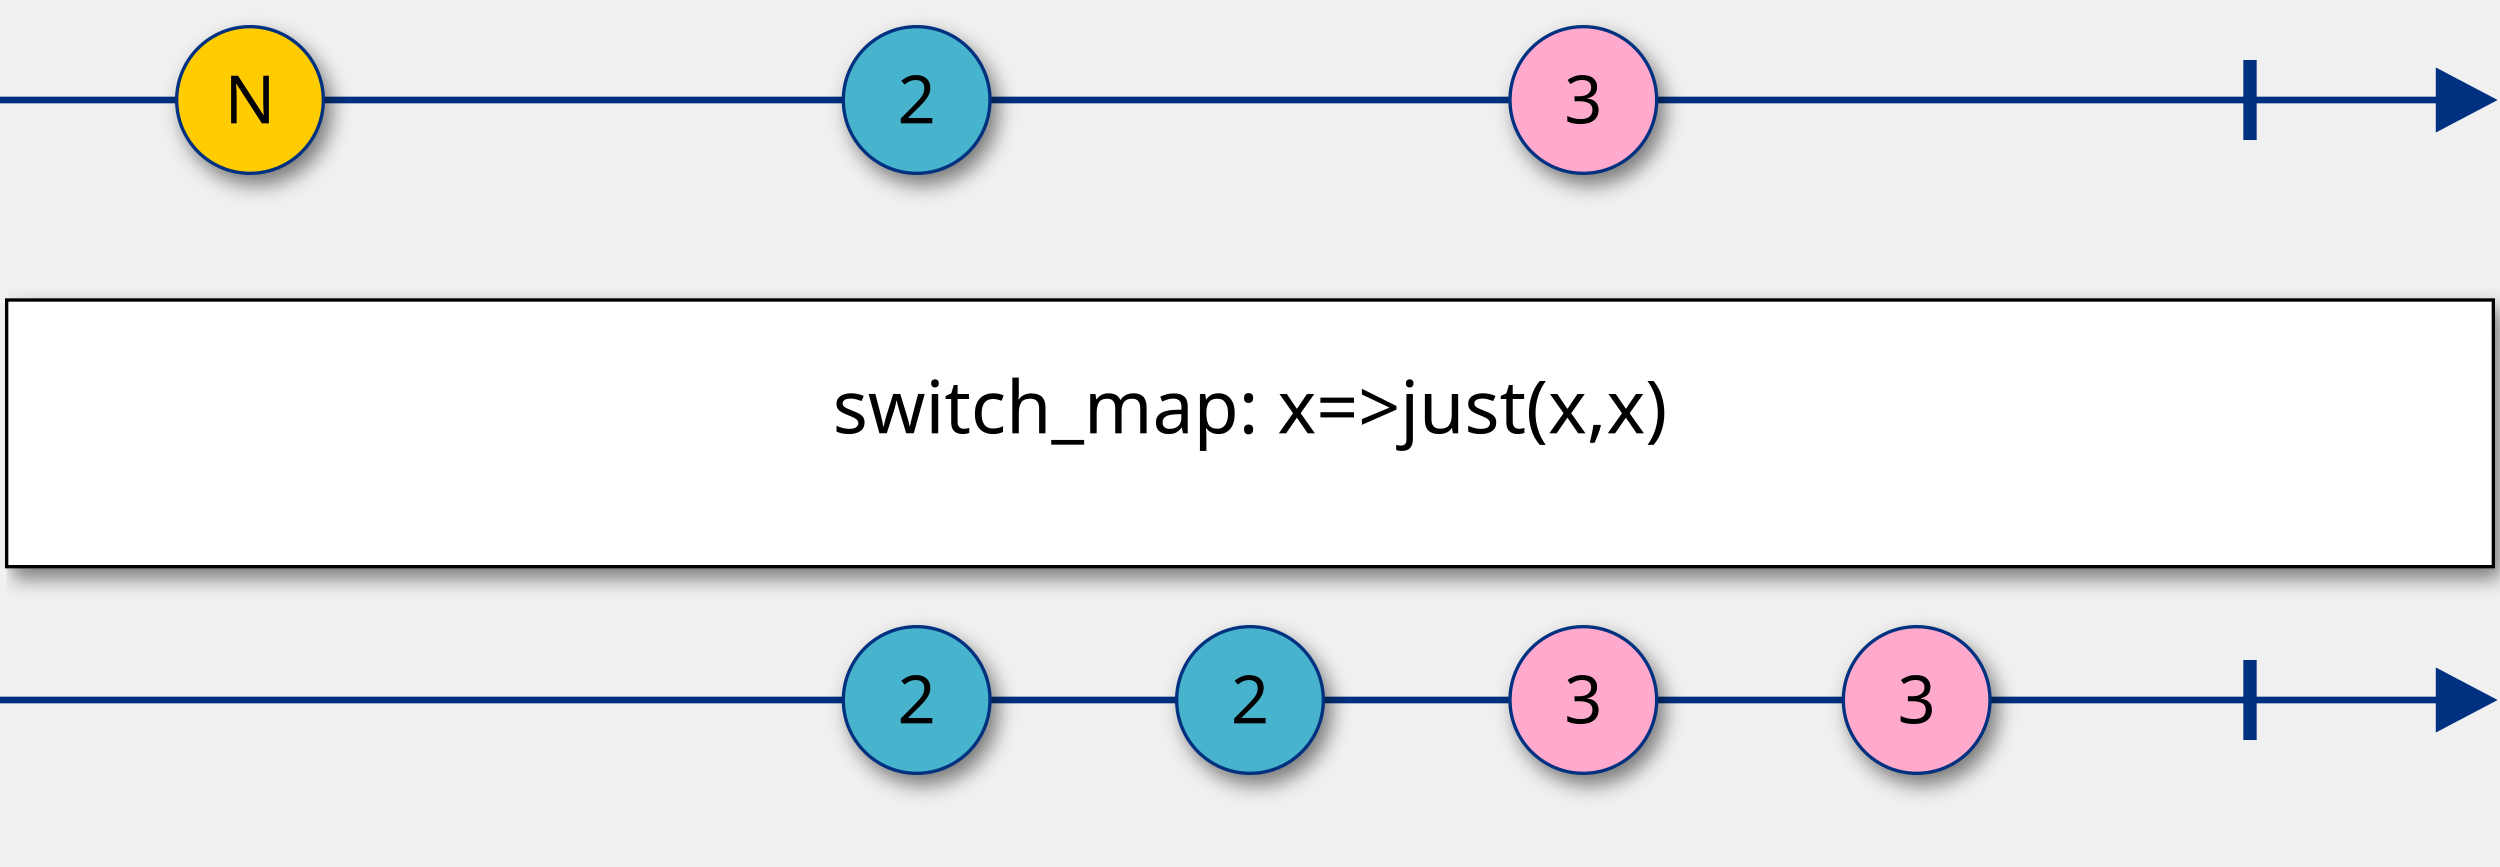
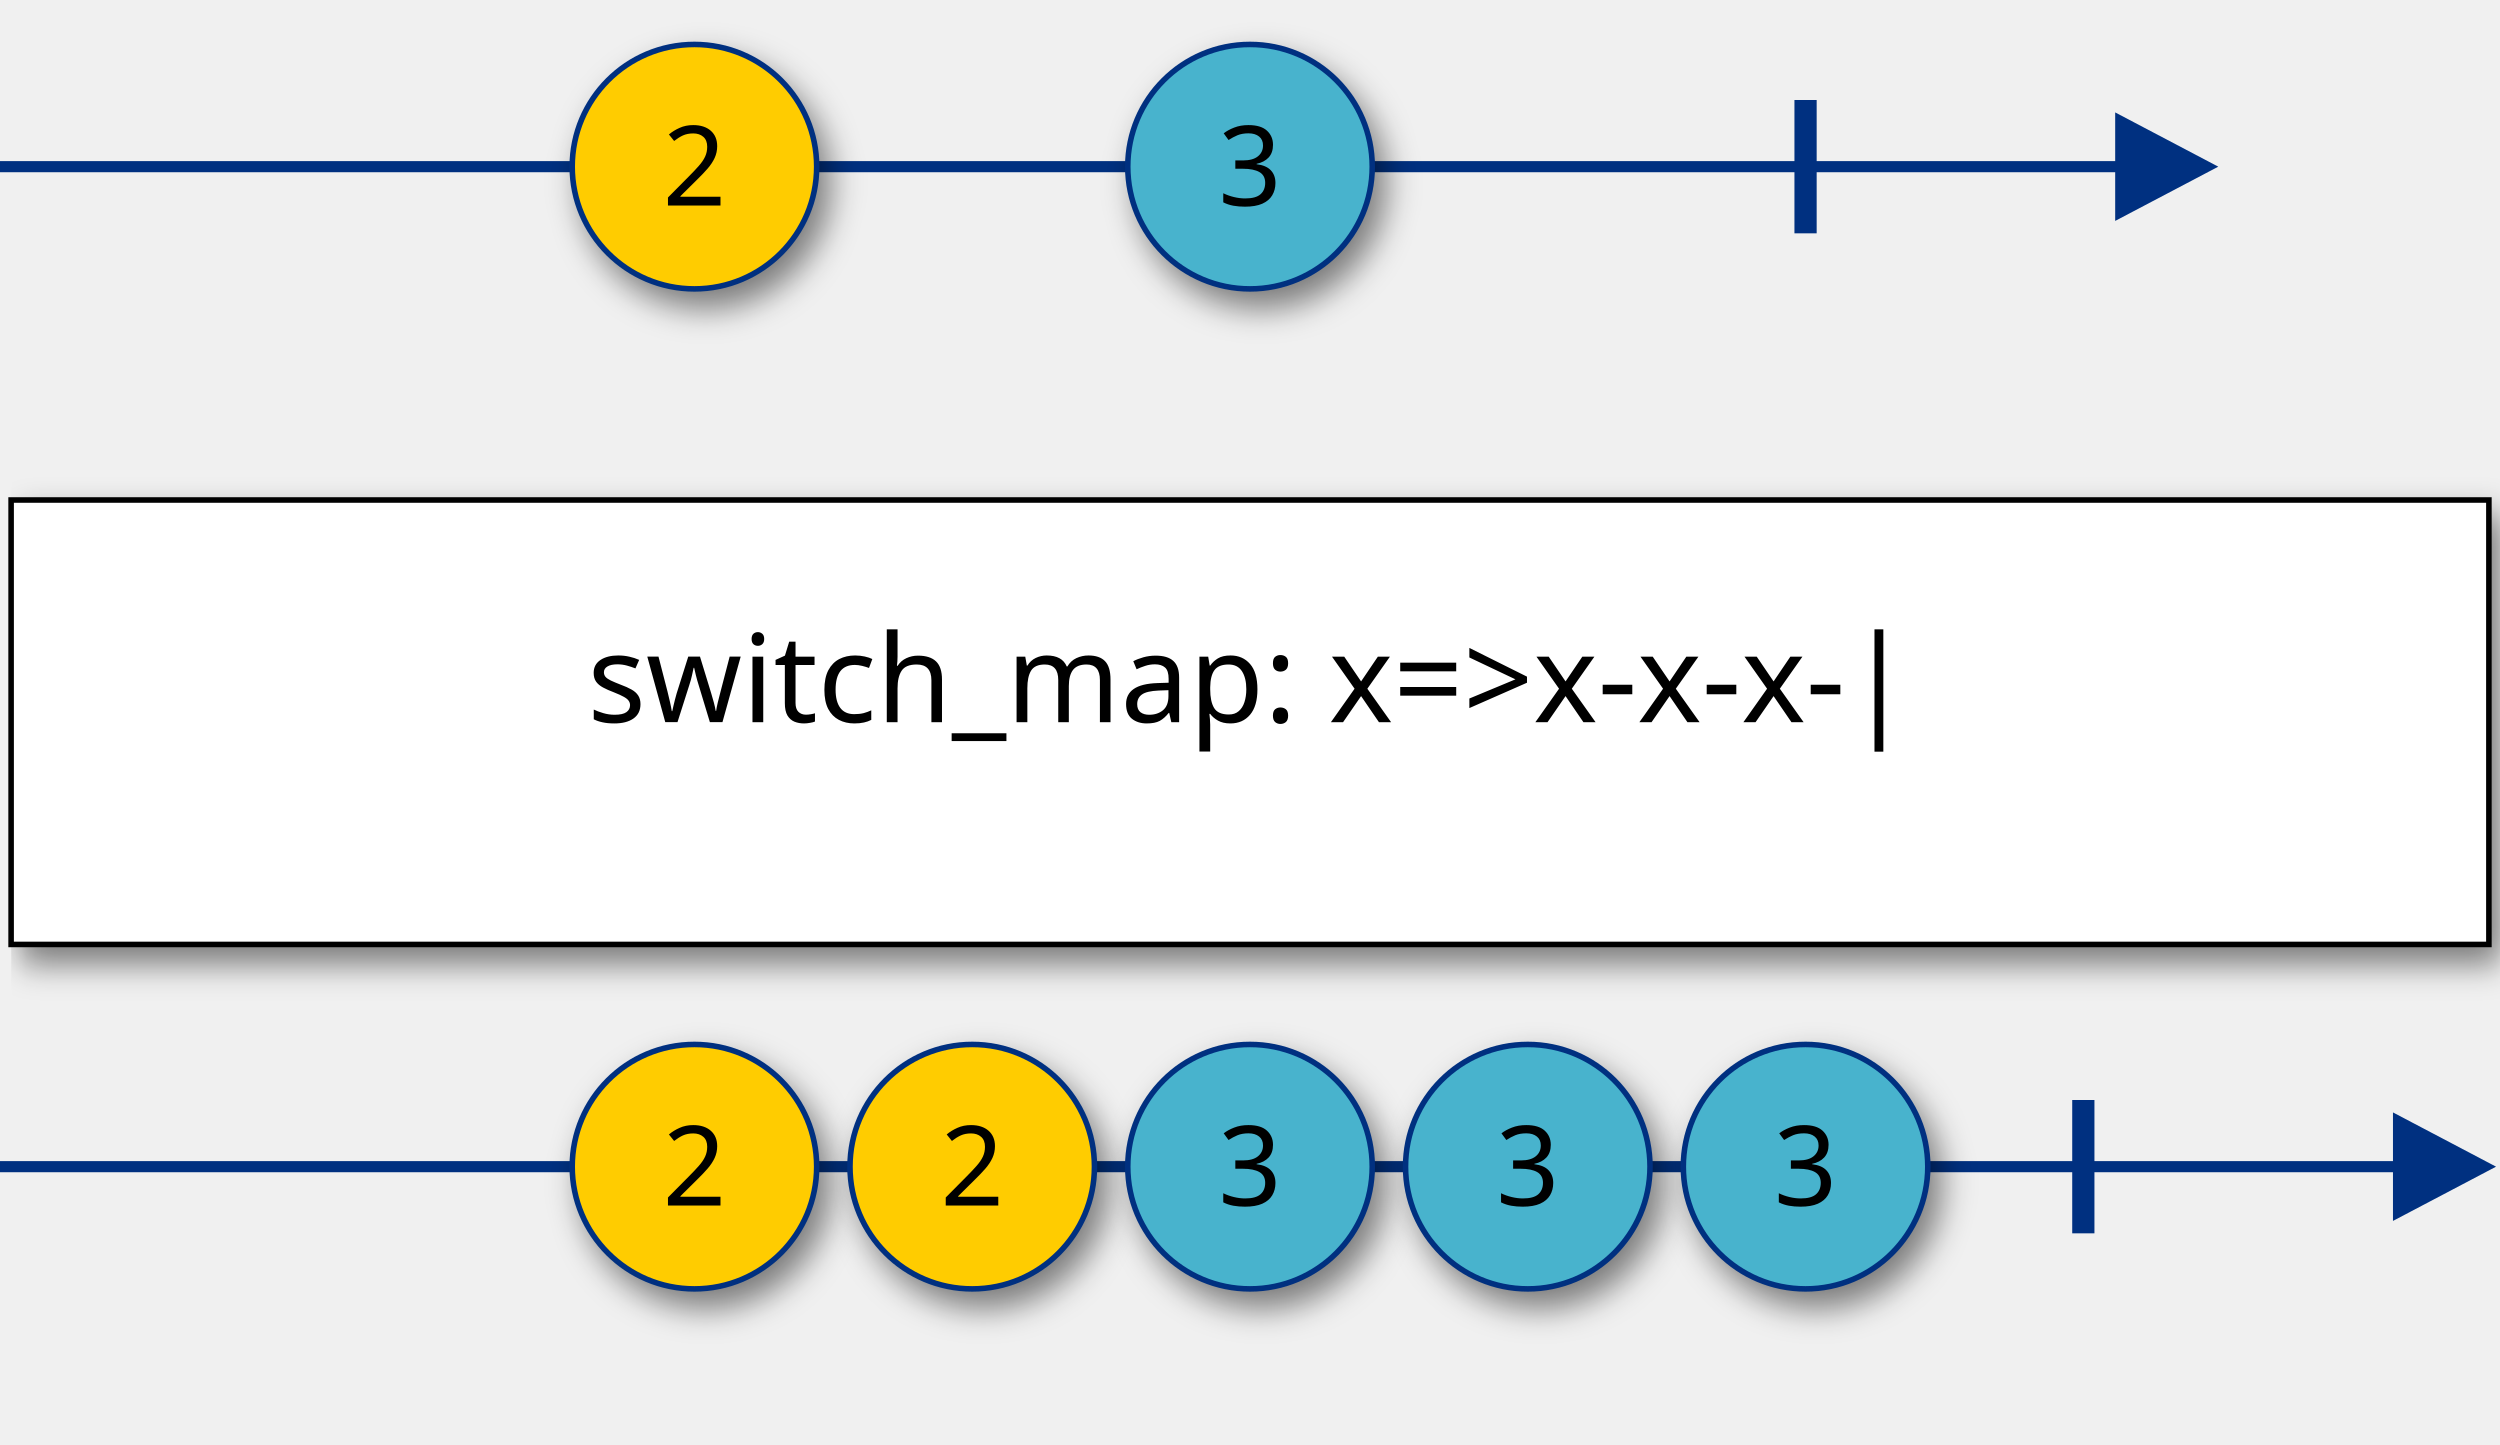
- <svg xmlns="http://www.w3.org/2000/svg" width="562.5px" height="195.0px" viewBox="0 0 750.0 260.0 " id="svg2" version="1.1">
+ <svg xmlns="http://www.w3.org/2000/svg" width="337.5px" height="195.0px" viewBox="0 0 450.0 260.0 " id="svg2" version="1.1">
  <defs id="defs4">
    <filter style="color-interpolation-filters:sRGB;" id="filter3443" x="-25%" y="-25%" width="150%" height="150%">
      <feFlood flood-opacity="0.498" flood-color="rgb(0,0,0)" result="flood" id="feFlood3445" />
      <feComposite in="flood" in2="SourceGraphic" operator="in" result="composite1" id="feComposite3447" />
      <feGaussianBlur in="composite1" stdDeviation="3" result="blur" id="feGaussianBlur3449" />
      <feOffset dx="2" dy="3" result="offset" id="feOffset3451" />
      <feComposite in="SourceGraphic" in2="offset" operator="over" result="composite2" id="feComposite3453" />
    </filter>
    <marker orient="auto" refY="0.0" refX="0.0" id="Arrow1Lend" style="overflow:visible;">
      <path d="M -3.0,0.0 L -3.0,-5.0 L -12.5,0.0 L -3.0,5.0 L -3.0,0.0 z " style="fill-rule:evenodd;stroke:#003080;stroke-width:1pt;stroke-opacity:1;fill:#003080;fill-opacity:1" transform="scale(0.8) rotate(180) translate(12.5,0)" />
    </marker>
  </defs>
  <g id="source_997c70a5da2a9f2295fb78968c9fc837" transform="rotate(0 0.0 30) translate(0.0,30)">
-     <path style="fill:none;fill-rule:evenodd;stroke:#003080;stroke-width:2px;marker-end:url(#Arrow1Lend)" d="m 0,0 747.0,0" />
+     <path style="fill:none;fill-rule:evenodd;stroke:#003080;stroke-width:2px;marker-end:url(#Arrow1Lend)" d="m 0,0 397.0,0" />
    <g style="filter:url(#filter3443)">
-       <circle r="22" cy="0" cx="75.0" style="opacity:1;fill:#ffcc00;fill-opacity:1;stroke:#003080;stroke-width:1px;" />
-       <text y="7" x="75.0" style="font-size:20px;font-family:sans-serif;text-align:center;text-anchor:middle;fill:#000000;" xml:space="preserve">N</text>
+       <circle r="22" cy="0" cx="125.0" style="opacity:1;fill:#ffcc00;fill-opacity:1;stroke:#003080;stroke-width:1px;" />
+       <text y="7" x="125.0" style="font-size:20px;font-family:sans-serif;text-align:center;text-anchor:middle;fill:#000000;" xml:space="preserve">2</text>
    </g>
    <g style="filter:url(#filter3443)">
-       <circle r="22" cy="0" cx="275.0" style="opacity:1;fill:#48b3cd;fill-opacity:1;stroke:#003080;stroke-width:1px;" />
-       <text y="7" x="275.0" style="font-size:20px;font-family:sans-serif;text-align:center;text-anchor:middle;fill:#000000;" xml:space="preserve">2</text>
-     </g>
-     <g style="filter:url(#filter3443)">
-       <circle r="22" cy="0" cx="475.0" style="opacity:1;fill:#ffaacc;fill-opacity:1;stroke:#003080;stroke-width:1px;" />
-       <text y="7" x="475.0" style="font-size:20px;font-family:sans-serif;text-align:center;text-anchor:middle;fill:#000000;" xml:space="preserve">3</text>
+       <circle r="22" cy="0" cx="225.0" style="opacity:1;fill:#48b3cd;fill-opacity:1;stroke:#003080;stroke-width:1px;" />
+       <text y="7" x="225.0" style="font-size:20px;font-family:sans-serif;text-align:center;text-anchor:middle;fill:#000000;" xml:space="preserve">3</text>
    </g>
    <g>
-       <path d="m 675.0,-12 0,24" style="fill:none;fill-rule:evenodd;stroke:#003080;stroke-width:4px;" />
+       <path d="m 325.0,-12 0,24" style="fill:none;fill-rule:evenodd;stroke:#003080;stroke-width:4px;" />
    </g>
  </g>
-   <g transform="translate(0 90.0)">
+   <g transform="translate(0 90)">
    <g style="filter:url(#filter3443)">
-       <rect x="2" y="0" width="746.0" height="80" style="opacity:1;fill:#ffffff;fill-opacity:1;stroke:#000000;stroke-width:1px;" />
-       <text x="375.0" y="40.0" style="font-size:22px;font-family:sans-serif;text-align:center;text-anchor:middle;fill:#000000;" xml:space="preserve">switch_map: x=&gt;just(x,x)</text>
+       <rect x="2" y="0" width="446.0" height="80" style="opacity:1;fill:#ffffff;fill-opacity:1;stroke:#000000;stroke-width:1px;" />
+       <text x="225.0" y="40.0" style="font-size:22px;font-family:sans-serif;text-align:center;text-anchor:middle;fill:#000000;" xml:space="preserve">switch_map: x=&gt;x-x-x-|</text>
    </g>
-     <g id="operator_35dce3e2b80f4d8a0854a5079698f536" transform="rotate(0 0.0 120) translate(0.0,120)">
-       <path style="fill:none;fill-rule:evenodd;stroke:#003080;stroke-width:2px;marker-end:url(#Arrow1Lend)" d="m 0,0 747.0,0" />
+     <g id="operator_5422263c7bb17633470eea9eaa2ec88e" transform="rotate(0 0.0 120) translate(0.0,120)">
+       <path style="fill:none;fill-rule:evenodd;stroke:#003080;stroke-width:2px;marker-end:url(#Arrow1Lend)" d="m 0,0 447.0,0" />
+       <g style="filter:url(#filter3443)">
+         <circle r="22" cy="0" cx="125.0" style="opacity:1;fill:#ffcc00;fill-opacity:1;stroke:#003080;stroke-width:1px;" />
+         <text y="7" x="125.0" style="font-size:20px;font-family:sans-serif;text-align:center;text-anchor:middle;fill:#000000;" xml:space="preserve">2</text>
+       </g>
+       <g style="filter:url(#filter3443)">
+         <circle r="22" cy="0" cx="175.0" style="opacity:1;fill:#ffcc00;fill-opacity:1;stroke:#003080;stroke-width:1px;" />
+         <text y="7" x="175.0" style="font-size:20px;font-family:sans-serif;text-align:center;text-anchor:middle;fill:#000000;" xml:space="preserve">2</text>
+       </g>
+       <g style="filter:url(#filter3443)">
+         <circle r="22" cy="0" cx="225.0" style="opacity:1;fill:#48b3cd;fill-opacity:1;stroke:#003080;stroke-width:1px;" />
+         <text y="7" x="225.0" style="font-size:20px;font-family:sans-serif;text-align:center;text-anchor:middle;fill:#000000;" xml:space="preserve">3</text>
+       </g>
      <g style="filter:url(#filter3443)">
        <circle r="22" cy="0" cx="275.0" style="opacity:1;fill:#48b3cd;fill-opacity:1;stroke:#003080;stroke-width:1px;" />
-         <text y="7" x="275.0" style="font-size:20px;font-family:sans-serif;text-align:center;text-anchor:middle;fill:#000000;" xml:space="preserve">2</text>
+         <text y="7" x="275.0" style="font-size:20px;font-family:sans-serif;text-align:center;text-anchor:middle;fill:#000000;" xml:space="preserve">3</text>
      </g>
      <g style="filter:url(#filter3443)">
-         <circle r="22" cy="0" cx="375.0" style="opacity:1;fill:#48b3cd;fill-opacity:1;stroke:#003080;stroke-width:1px;" />
-         <text y="7" x="375.0" style="font-size:20px;font-family:sans-serif;text-align:center;text-anchor:middle;fill:#000000;" xml:space="preserve">2</text>
-       </g>
-       <g style="filter:url(#filter3443)">
-         <circle r="22" cy="0" cx="475.0" style="opacity:1;fill:#ffaacc;fill-opacity:1;stroke:#003080;stroke-width:1px;" />
-         <text y="7" x="475.0" style="font-size:20px;font-family:sans-serif;text-align:center;text-anchor:middle;fill:#000000;" xml:space="preserve">3</text>
-       </g>
-       <g style="filter:url(#filter3443)">
-         <circle r="22" cy="0" cx="575.0" style="opacity:1;fill:#ffaacc;fill-opacity:1;stroke:#003080;stroke-width:1px;" />
-         <text y="7" x="575.0" style="font-size:20px;font-family:sans-serif;text-align:center;text-anchor:middle;fill:#000000;" xml:space="preserve">3</text>
+         <circle r="22" cy="0" cx="325.0" style="opacity:1;fill:#48b3cd;fill-opacity:1;stroke:#003080;stroke-width:1px;" />
+         <text y="7" x="325.0" style="font-size:20px;font-family:sans-serif;text-align:center;text-anchor:middle;fill:#000000;" xml:space="preserve">3</text>
      </g>
      <g>
-         <path d="m 675.0,-12 0,24" style="fill:none;fill-rule:evenodd;stroke:#003080;stroke-width:4px;" />
+         <path d="m 375.0,-12 0,24" style="fill:none;fill-rule:evenodd;stroke:#003080;stroke-width:4px;" />
      </g>
    </g>
  </g>
</svg>
